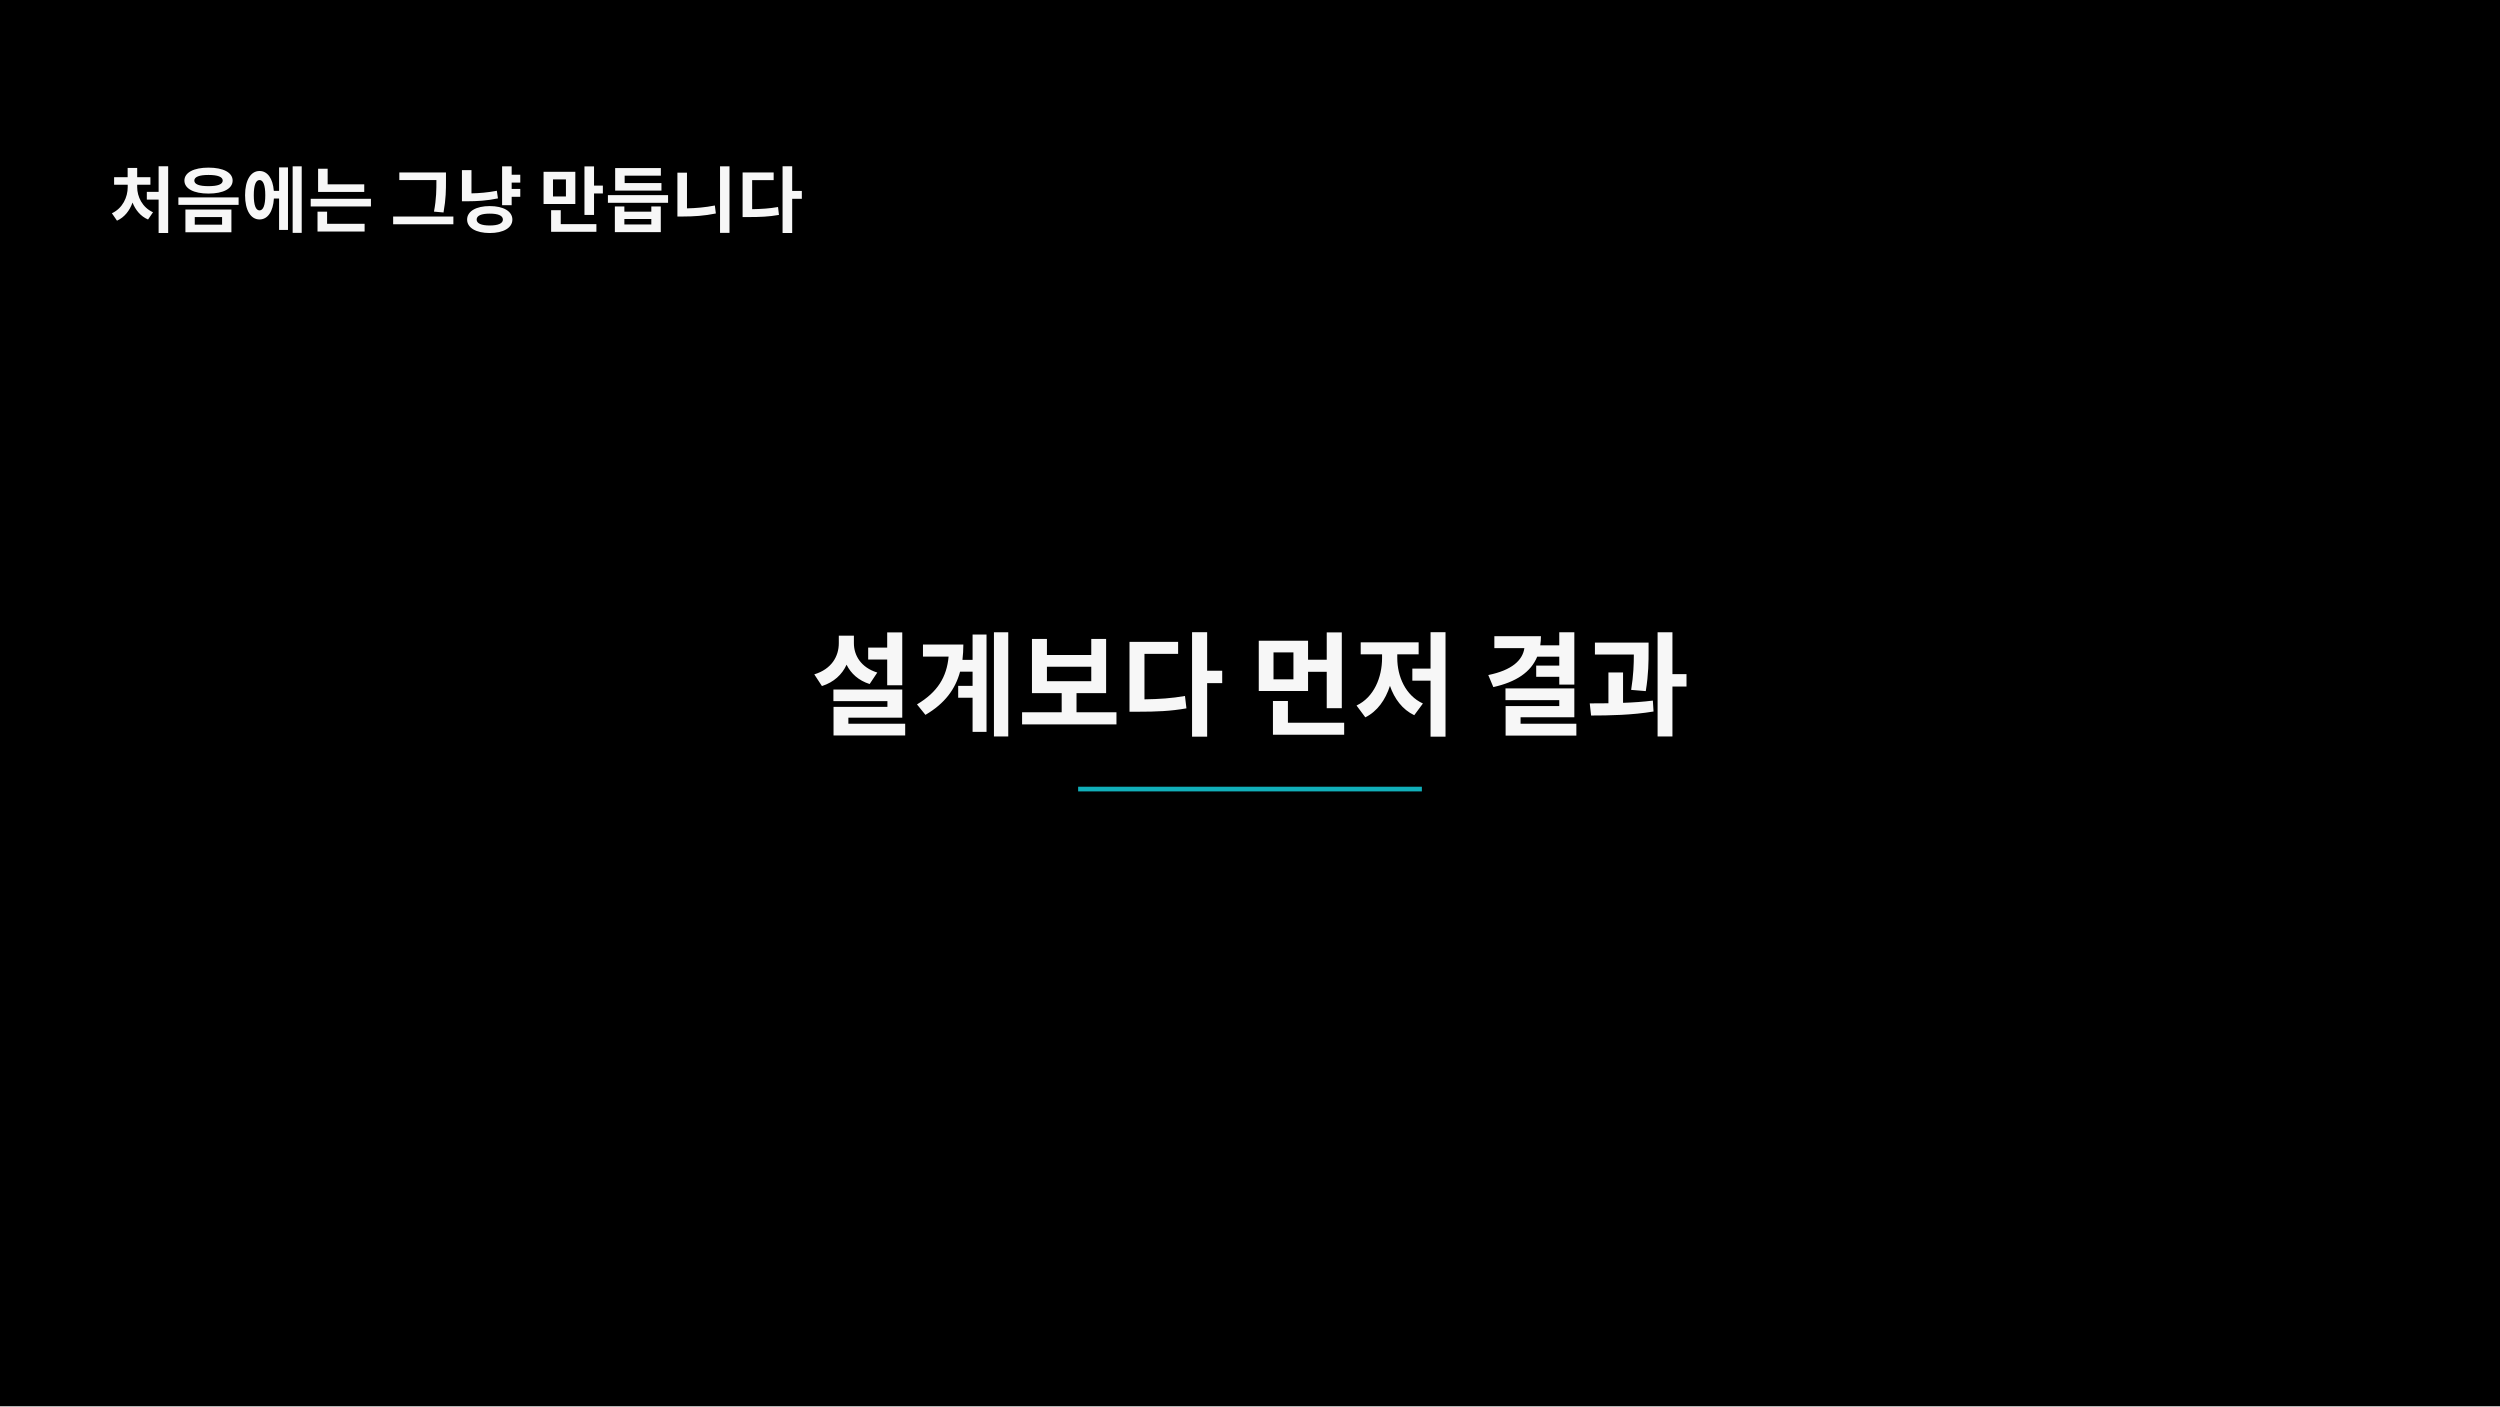
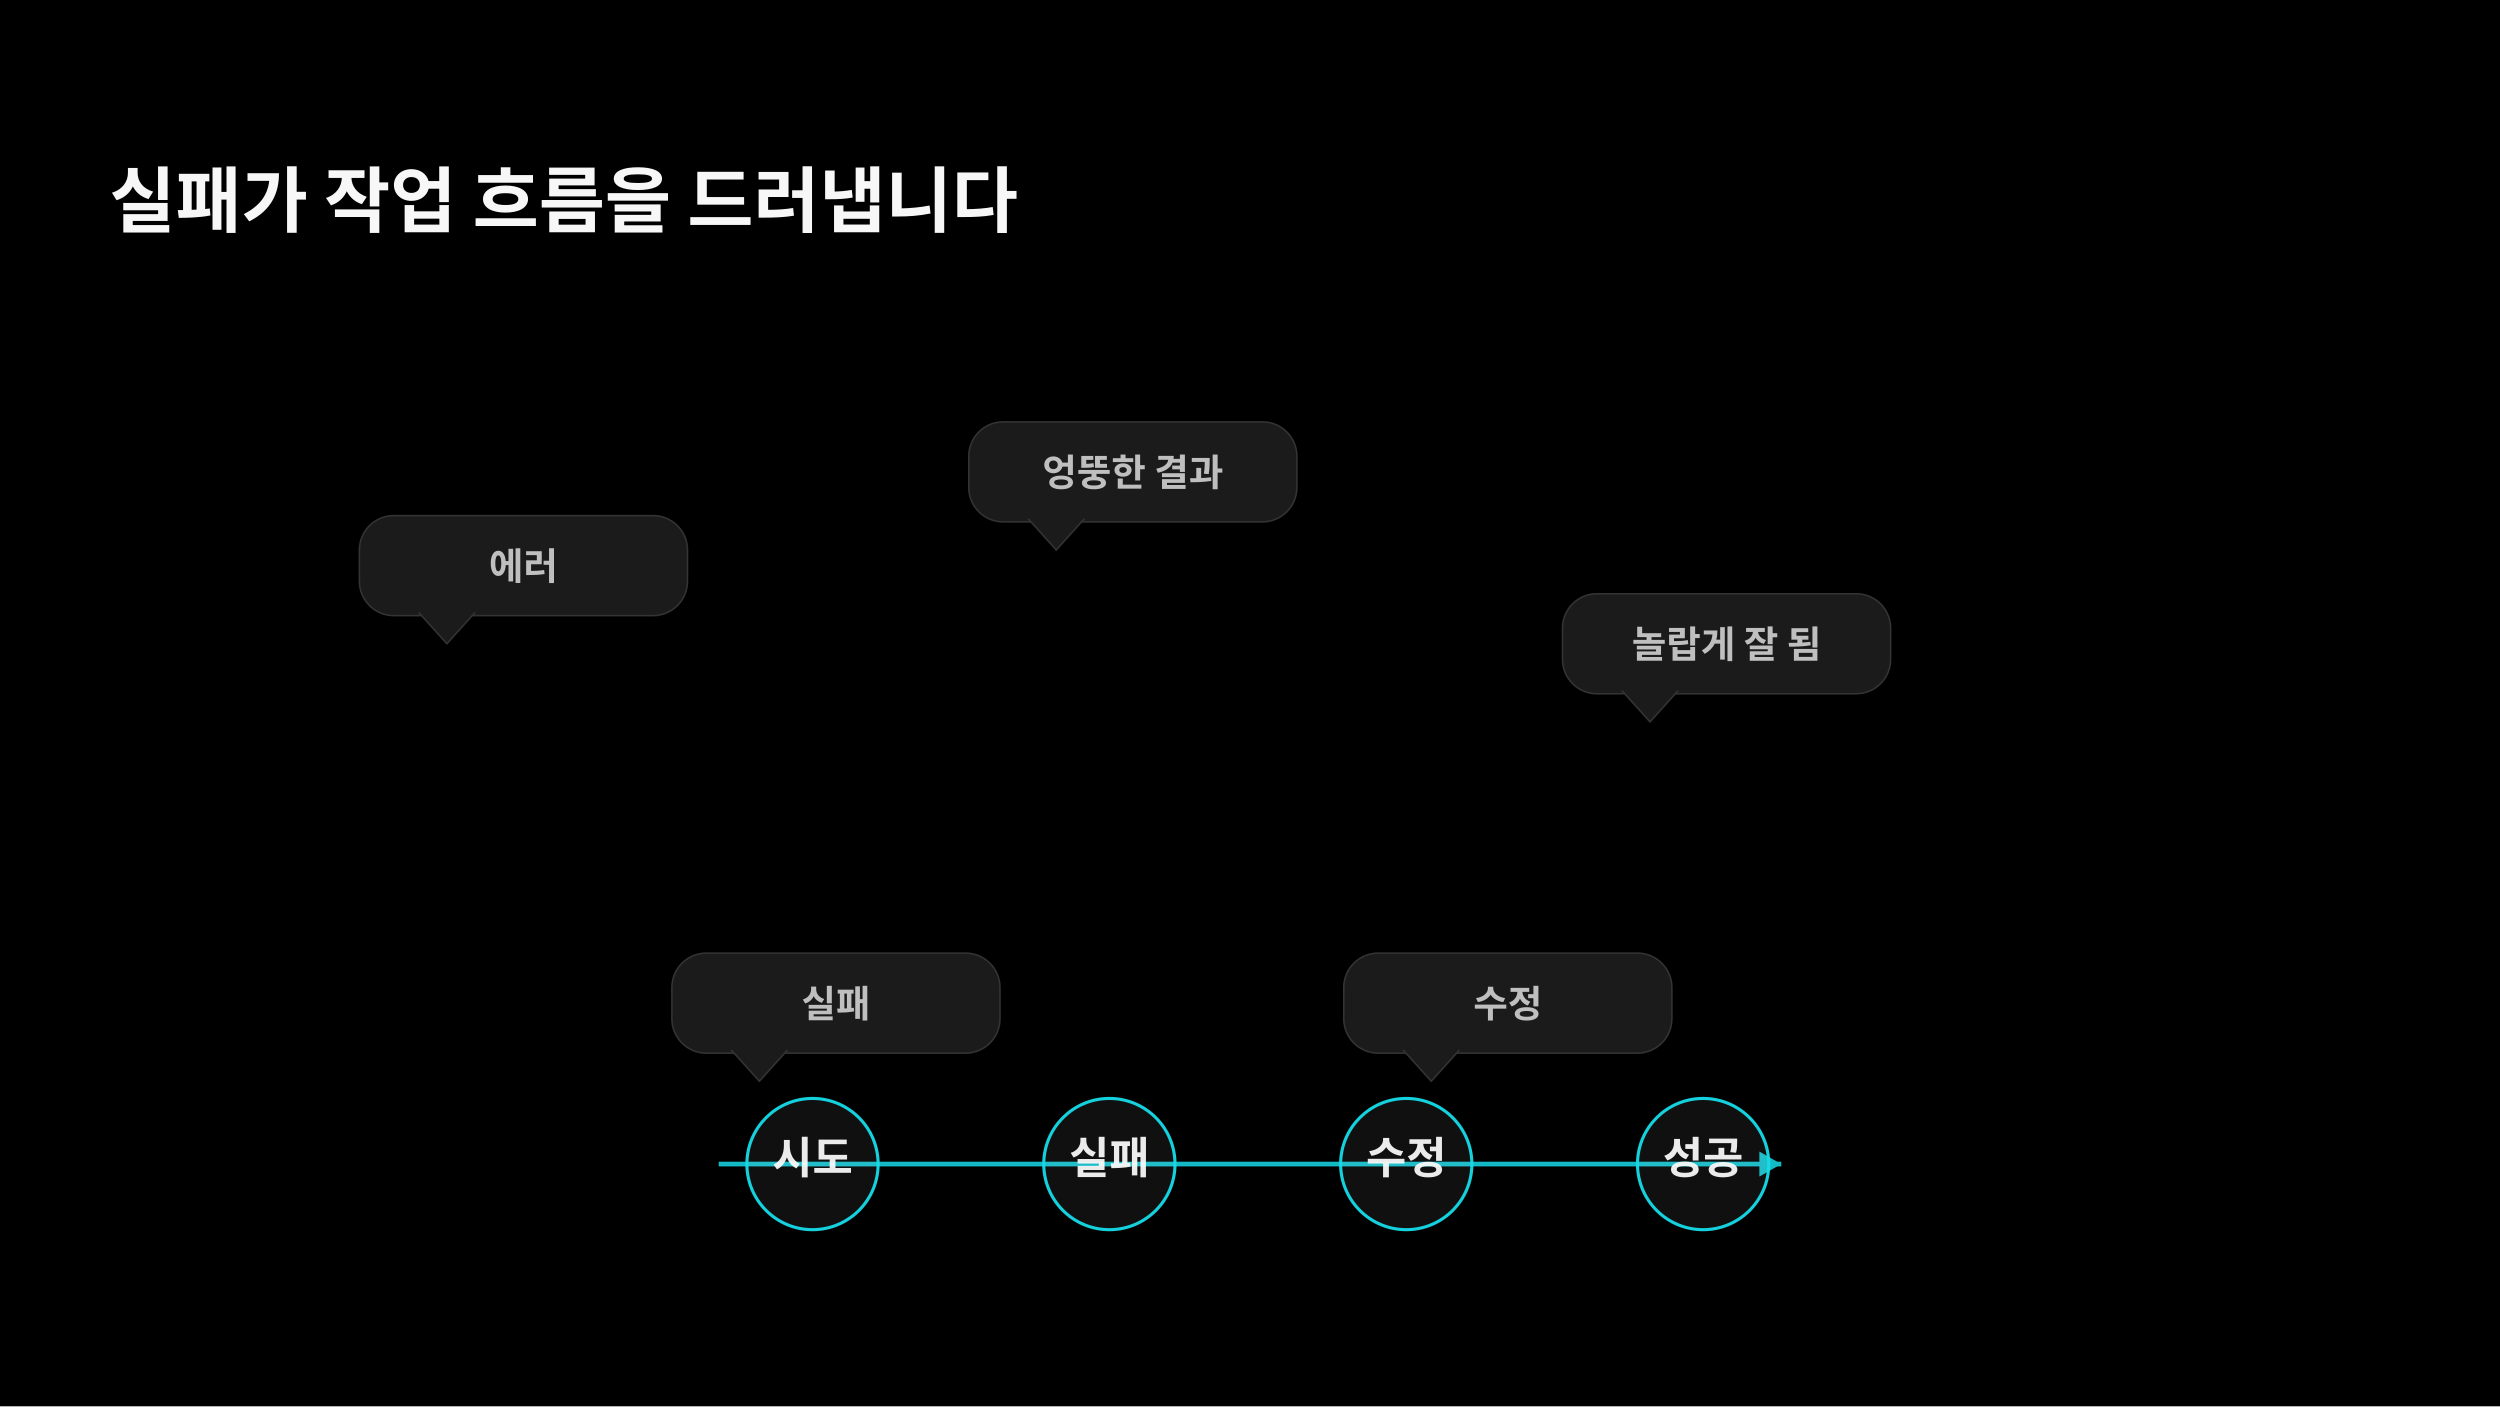
<svg xmlns="http://www.w3.org/2000/svg" width="1600" height="900" viewBox="0 0 1600 900">
  <defs>
    <linearGradient id="cover" x1="0" y1="0" x2="1" y2="1">
      <stop stop-color="#b4d7f5" />
      <stop offset=".58" stop-color="#c6f4ef" />
      <stop offset="1" stop-color="#e9edf7" />
    </linearGradient>
    <filter id="soft">
      <feGaussianBlur stdDeviation="10" />
    </filter>
  </defs>
  <rect width="1600" height="900" fill="#000000" />
-   <text x="70" y="145" fill="#f7f7f7" font-size="46" font-weight="850" text-anchor="start" font-family="Pretendard, Apple SD Gothic Neo, Arial, sans-serif" letter-spacing="0">처음에는 그냥 만듭니다</text>
-   <text x="800" y="465" fill="#f7f7f7" font-size="72" font-weight="900" text-anchor="middle" font-family="Pretendard, Apple SD Gothic Neo, Arial, sans-serif" letter-spacing="0">설계보다 먼저 결과</text>
-   <line x1="690" y1="505" x2="910" y2="505" stroke="#15dbe8" stroke-width="3" opacity=".8" />
+   <text x="70" y="145" fill="#f7f7f7" font-size="46" font-weight="850" text-anchor="start" font-family="Pretendard, Apple SD Gothic Neo, Arial, sans-serif" letter-spacing="0">실패가 작업 흐름을 드러냅니다</text>
+   <g opacity="0.75">
+     <rect x="230" y="330" width="210" height="64" rx="22" fill="#242424" stroke="#454545" />
+     <path d="M268 392 l18 20 l18 -20" fill="#242424" stroke="#454545" />
+     <text x="335" y="371" fill="#fff" font-size="24" font-weight="750" text-anchor="middle" font-family="Pretendard, Apple SD Gothic Neo, Arial">에러</text>
+   </g>
+   <g opacity="0.75">
+     <rect x="620" y="270" width="210" height="64" rx="22" fill="#242424" stroke="#454545" />
+     <path d="M658 332 l18 20 l18 -20" fill="#242424" stroke="#454545" />
+     <text x="725" y="311" fill="#fff" font-size="24" font-weight="750" text-anchor="middle" font-family="Pretendard, Apple SD Gothic Neo, Arial">엉뚱한 결과</text>
+   </g>
+   <g opacity="0.75">
+     <rect x="1000" y="380" width="210" height="64" rx="22" fill="#242424" stroke="#454545" />
+     <path d="M1038 442 l18 20 l18 -20" fill="#242424" stroke="#454545" />
+     <text x="1105" y="421" fill="#fff" font-size="24" font-weight="750" text-anchor="middle" font-family="Pretendard, Apple SD Gothic Neo, Arial">놀랍게 잘 됨</text>
+   </g>
+   <g opacity="0.75">
+     <rect x="430" y="610" width="210" height="64" rx="22" fill="#242424" stroke="#454545" />
+     <path d="M468 672 l18 20 l18 -20" fill="#242424" stroke="#454545" />
+     <text x="535" y="651" fill="#fff" font-size="24" font-weight="750" text-anchor="middle" font-family="Pretendard, Apple SD Gothic Neo, Arial">실패</text>
+   </g>
+   <g opacity="0.75">
+     <rect x="860" y="610" width="210" height="64" rx="22" fill="#242424" stroke="#454545" />
+     <path d="M898 672 l18 20 l18 -20" fill="#242424" stroke="#454545" />
+     <text x="965" y="651" fill="#fff" font-size="24" font-weight="750" text-anchor="middle" font-family="Pretendard, Apple SD Gothic Neo, Arial">수정</text>
+   </g>
+   <g opacity="0.85">
+     <line x1="460" y1="745" x2="1140" y2="745" stroke="#15dbe8" stroke-width="3" />
+     <path d="M1140 745 l-14 -8 v16 z" fill="#15dbe8" transform="rotate(0 1140 745)" />
+   </g>
+   <g opacity="0.95">
+     <circle cx="520" cy="745" r="42" fill="rgba(255,255,255,.07)" stroke="#15dbe8" stroke-width="2" />
+     <text x="520" y="751" fill="#f7f7f7" font-size="28" font-weight="800" text-anchor="middle" font-family="Pretendard, Apple SD Gothic Neo, Arial">시도</text>
+   </g>
+   <g opacity="0.95">
+     <circle cx="710" cy="745" r="42" fill="rgba(255,255,255,.07)" stroke="#15dbe8" stroke-width="2" />
+     <text x="710" y="751" fill="#f7f7f7" font-size="28" font-weight="800" text-anchor="middle" font-family="Pretendard, Apple SD Gothic Neo, Arial">실패</text>
+   </g>
+   <g opacity="0.95">
+     <circle cx="900" cy="745" r="42" fill="rgba(255,255,255,.07)" stroke="#15dbe8" stroke-width="2" />
+     <text x="900" y="751" fill="#f7f7f7" font-size="28" font-weight="800" text-anchor="middle" font-family="Pretendard, Apple SD Gothic Neo, Arial">수정</text>
+   </g>
+   <g opacity="0.95">
+     <circle cx="1090" cy="745" r="42" fill="rgba(255,255,255,.07)" stroke="#15dbe8" stroke-width="2" />
+     <text x="1090" y="751" fill="#f7f7f7" font-size="28" font-weight="800" text-anchor="middle" font-family="Pretendard, Apple SD Gothic Neo, Arial">성공</text>
+   </g>
</svg>
